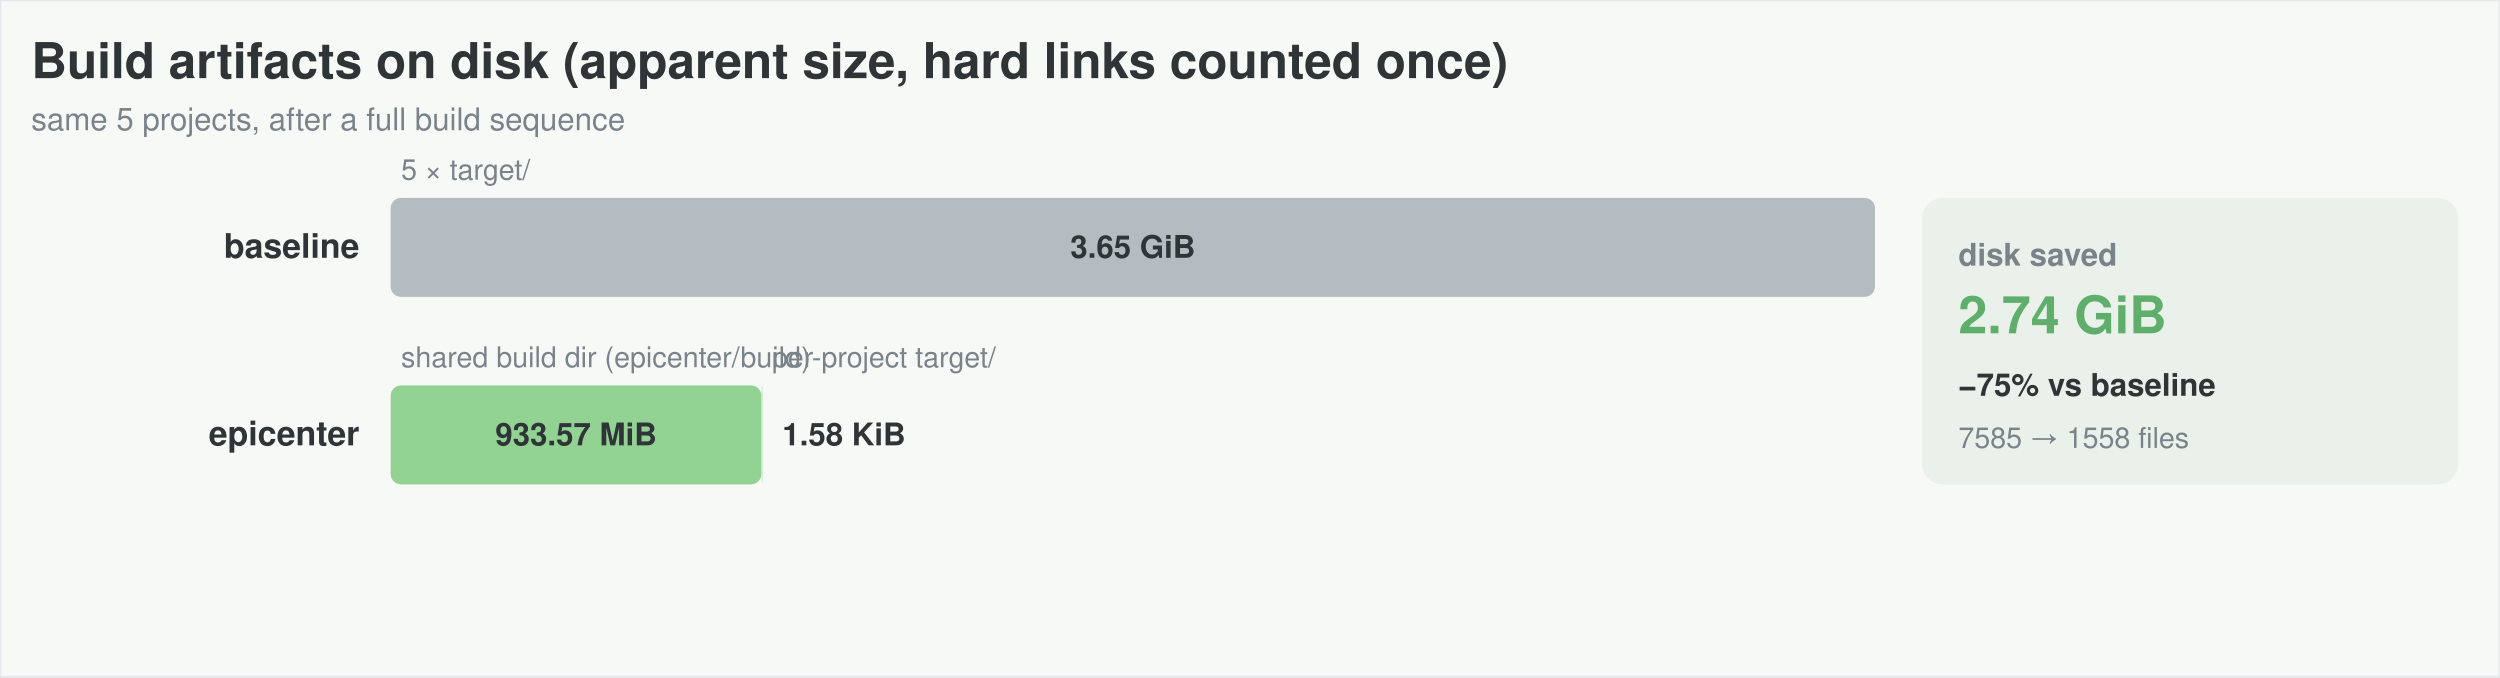
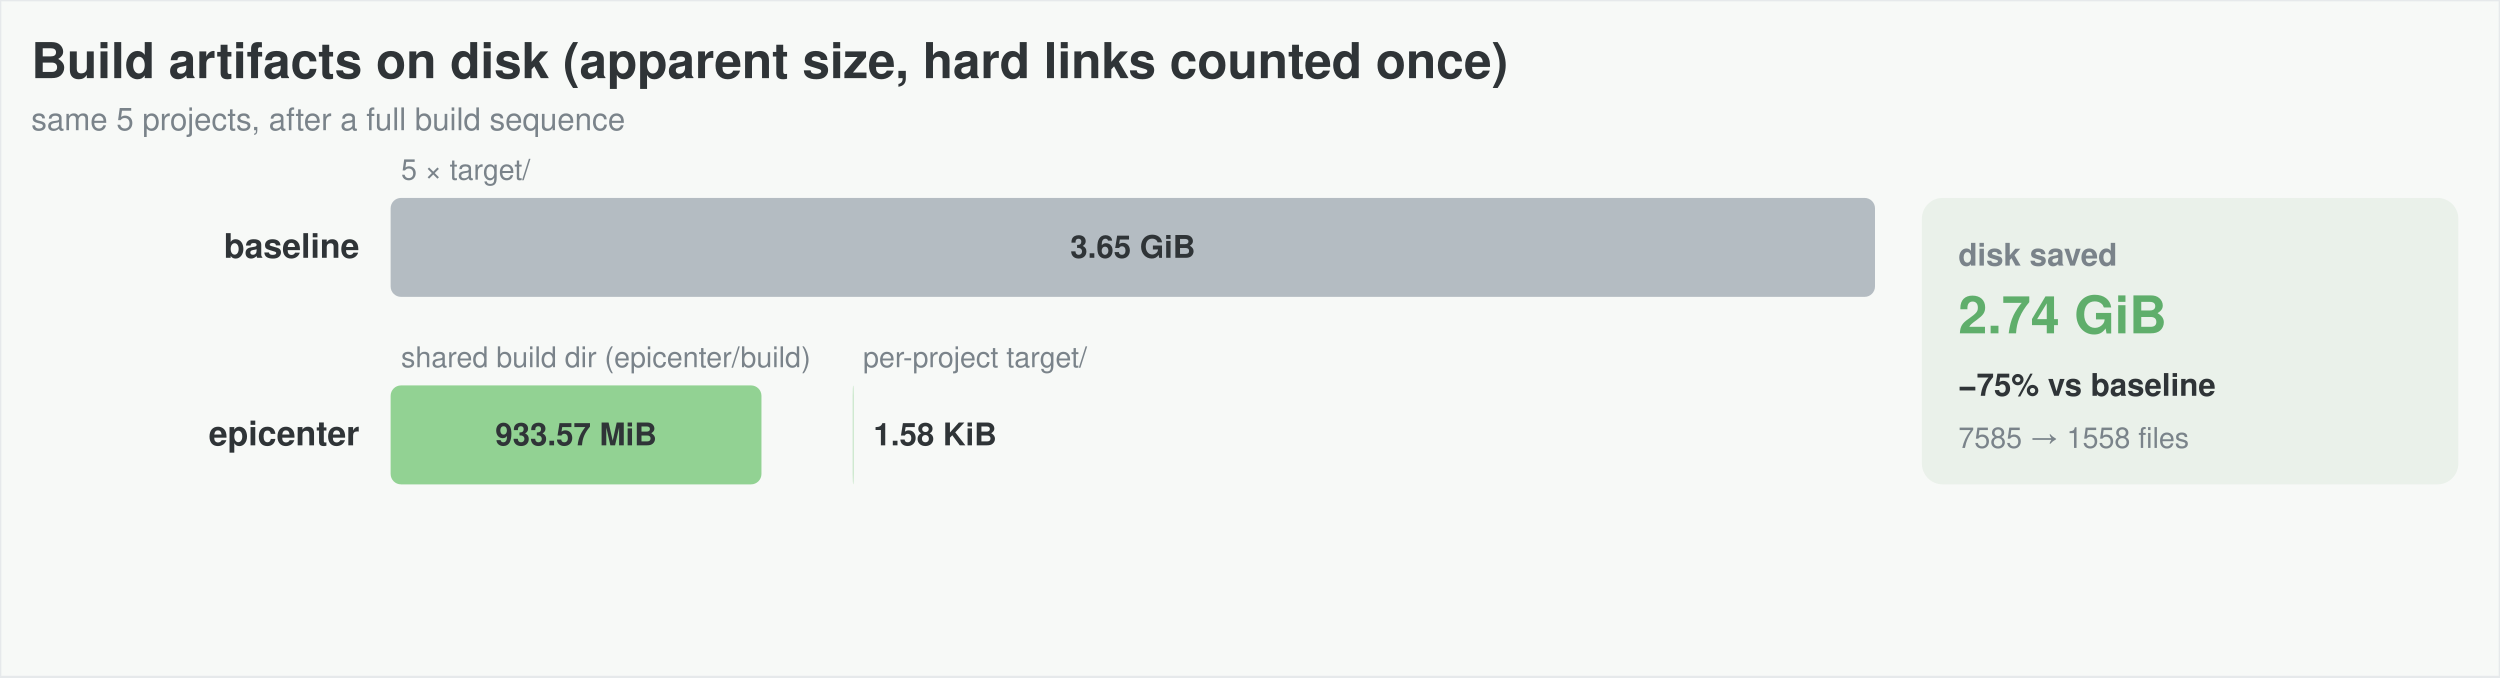
<svg xmlns="http://www.w3.org/2000/svg" width="960" height="260" viewBox="0 0 960 260">
  <rect x="0" y="0" width="960" height="260" fill="#F7F9F7" stroke="#E6E9EB" stroke-width="1" />
  <text x="12.0" y="30.0" font-family="-apple-system,BlinkMacSystemFont,'Segoe UI',Helvetica,Arial,sans-serif" font-size="19" fill="#2F3437" text-anchor="start" font-weight="700">Build artifacts on disk (apparent size, hard links counted once)</text>
  <text x="12.0" y="50.0" font-family="-apple-system,BlinkMacSystemFont,'Segoe UI',Helvetica,Arial,sans-serif" font-size="12" fill="#7A838A" text-anchor="start" font-weight="normal">same 5 projects, after a full build sequence</text>
  <text x="138.0" y="99.0" font-family="-apple-system,BlinkMacSystemFont,'Segoe UI',Helvetica,Arial,sans-serif" font-size="13" fill="#2F3437" text-anchor="end" font-weight="700">baseline</text>
  <rect x="150.0" y="76.0" width="570.0" height="38.0" fill="#B4BCC2" rx="4.0" opacity="1.0" />
  <text x="435.0" y="99.0" font-family="-apple-system,BlinkMacSystemFont,'Segoe UI',Helvetica,Arial,sans-serif" font-size="12" fill="#2F3437" text-anchor="middle" font-weight="600">3.65 GiB</text>
  <text x="154.0" y="69.0" font-family="-apple-system,BlinkMacSystemFont,'Segoe UI',Helvetica,Arial,sans-serif" font-size="11" fill="#7A838A" text-anchor="start" font-weight="normal">5 × target/</text>
  <text x="138.0" y="171.0" font-family="-apple-system,BlinkMacSystemFont,'Segoe UI',Helvetica,Arial,sans-serif" font-size="13" fill="#2F3437" text-anchor="end" font-weight="700">epicenter</text>
  <rect x="150.0" y="148.0" width="142.4" height="38.0" fill="#92D293" rx="4.0" opacity="1.0" />
  <text x="221.2" y="171.0" font-family="-apple-system,BlinkMacSystemFont,'Segoe UI',Helvetica,Arial,sans-serif" font-size="12" fill="#2F3437" text-anchor="middle" font-weight="600">933.57 MiB</text>
  <text x="154.0" y="141.0" font-family="-apple-system,BlinkMacSystemFont,'Segoe UI',Helvetica,Arial,sans-serif" font-size="11" fill="#7A838A" text-anchor="start" font-weight="normal">shared build dir (epicenter/build)</text>
-   <rect x="292.4" y="148.0" width="0.5" height="38.0" fill="#CBE8CC" rx="4.0" opacity="1.0" />
-   <text x="300.4" y="171.0" font-family="-apple-system,BlinkMacSystemFont,'Segoe UI',Helvetica,Arial,sans-serif" font-size="12" fill="#2F3437" text-anchor="start" font-weight="600">1.58 KiB</text>
-   <text x="296.4" y="141.0" font-family="-apple-system,BlinkMacSystemFont,'Segoe UI',Helvetica,Arial,sans-serif" font-size="11" fill="#7A838A" text-anchor="start" font-weight="normal">per-project target/</text>
+   <rect x="327.4" y="148.0" width="0.5" height="38.0" fill="#CBE8CC" rx="4.0" opacity="1.0" />
+   <text x="335.4" y="171.0" font-family="-apple-system,BlinkMacSystemFont,'Segoe UI',Helvetica,Arial,sans-serif" font-size="12" fill="#2F3437" text-anchor="start" font-weight="600">1.58 KiB</text>
+   <text x="331.4" y="141.0" font-family="-apple-system,BlinkMacSystemFont,'Segoe UI',Helvetica,Arial,sans-serif" font-size="11" fill="#7A838A" text-anchor="start" font-weight="normal">per-project target/</text>
  <rect x="738.0" y="76.0" width="206.0" height="110.0" fill="#EAF1EA" rx="8.0" opacity="1.0" />
  <text x="752.0" y="102.0" font-family="-apple-system,BlinkMacSystemFont,'Segoe UI',Helvetica,Arial,sans-serif" font-size="12" fill="#7A838A" text-anchor="start" font-weight="600">disk saved</text>
  <text x="752.0" y="128.0" font-family="-apple-system,BlinkMacSystemFont,'Segoe UI',Helvetica,Arial,sans-serif" font-size="20" fill="#5FAE6B" text-anchor="start" font-weight="700">2.74 GiB</text>
  <text x="752.0" y="152.0" font-family="-apple-system,BlinkMacSystemFont,'Segoe UI',Helvetica,Arial,sans-serif" font-size="12" fill="#2F3437" text-anchor="start" font-weight="600">−75% vs baseline</text>
  <text x="752.0" y="172.0" font-family="-apple-system,BlinkMacSystemFont,'Segoe UI',Helvetica,Arial,sans-serif" font-size="11" fill="#7A838A" text-anchor="start" font-weight="normal">7585 → 1558 files</text>
</svg>
